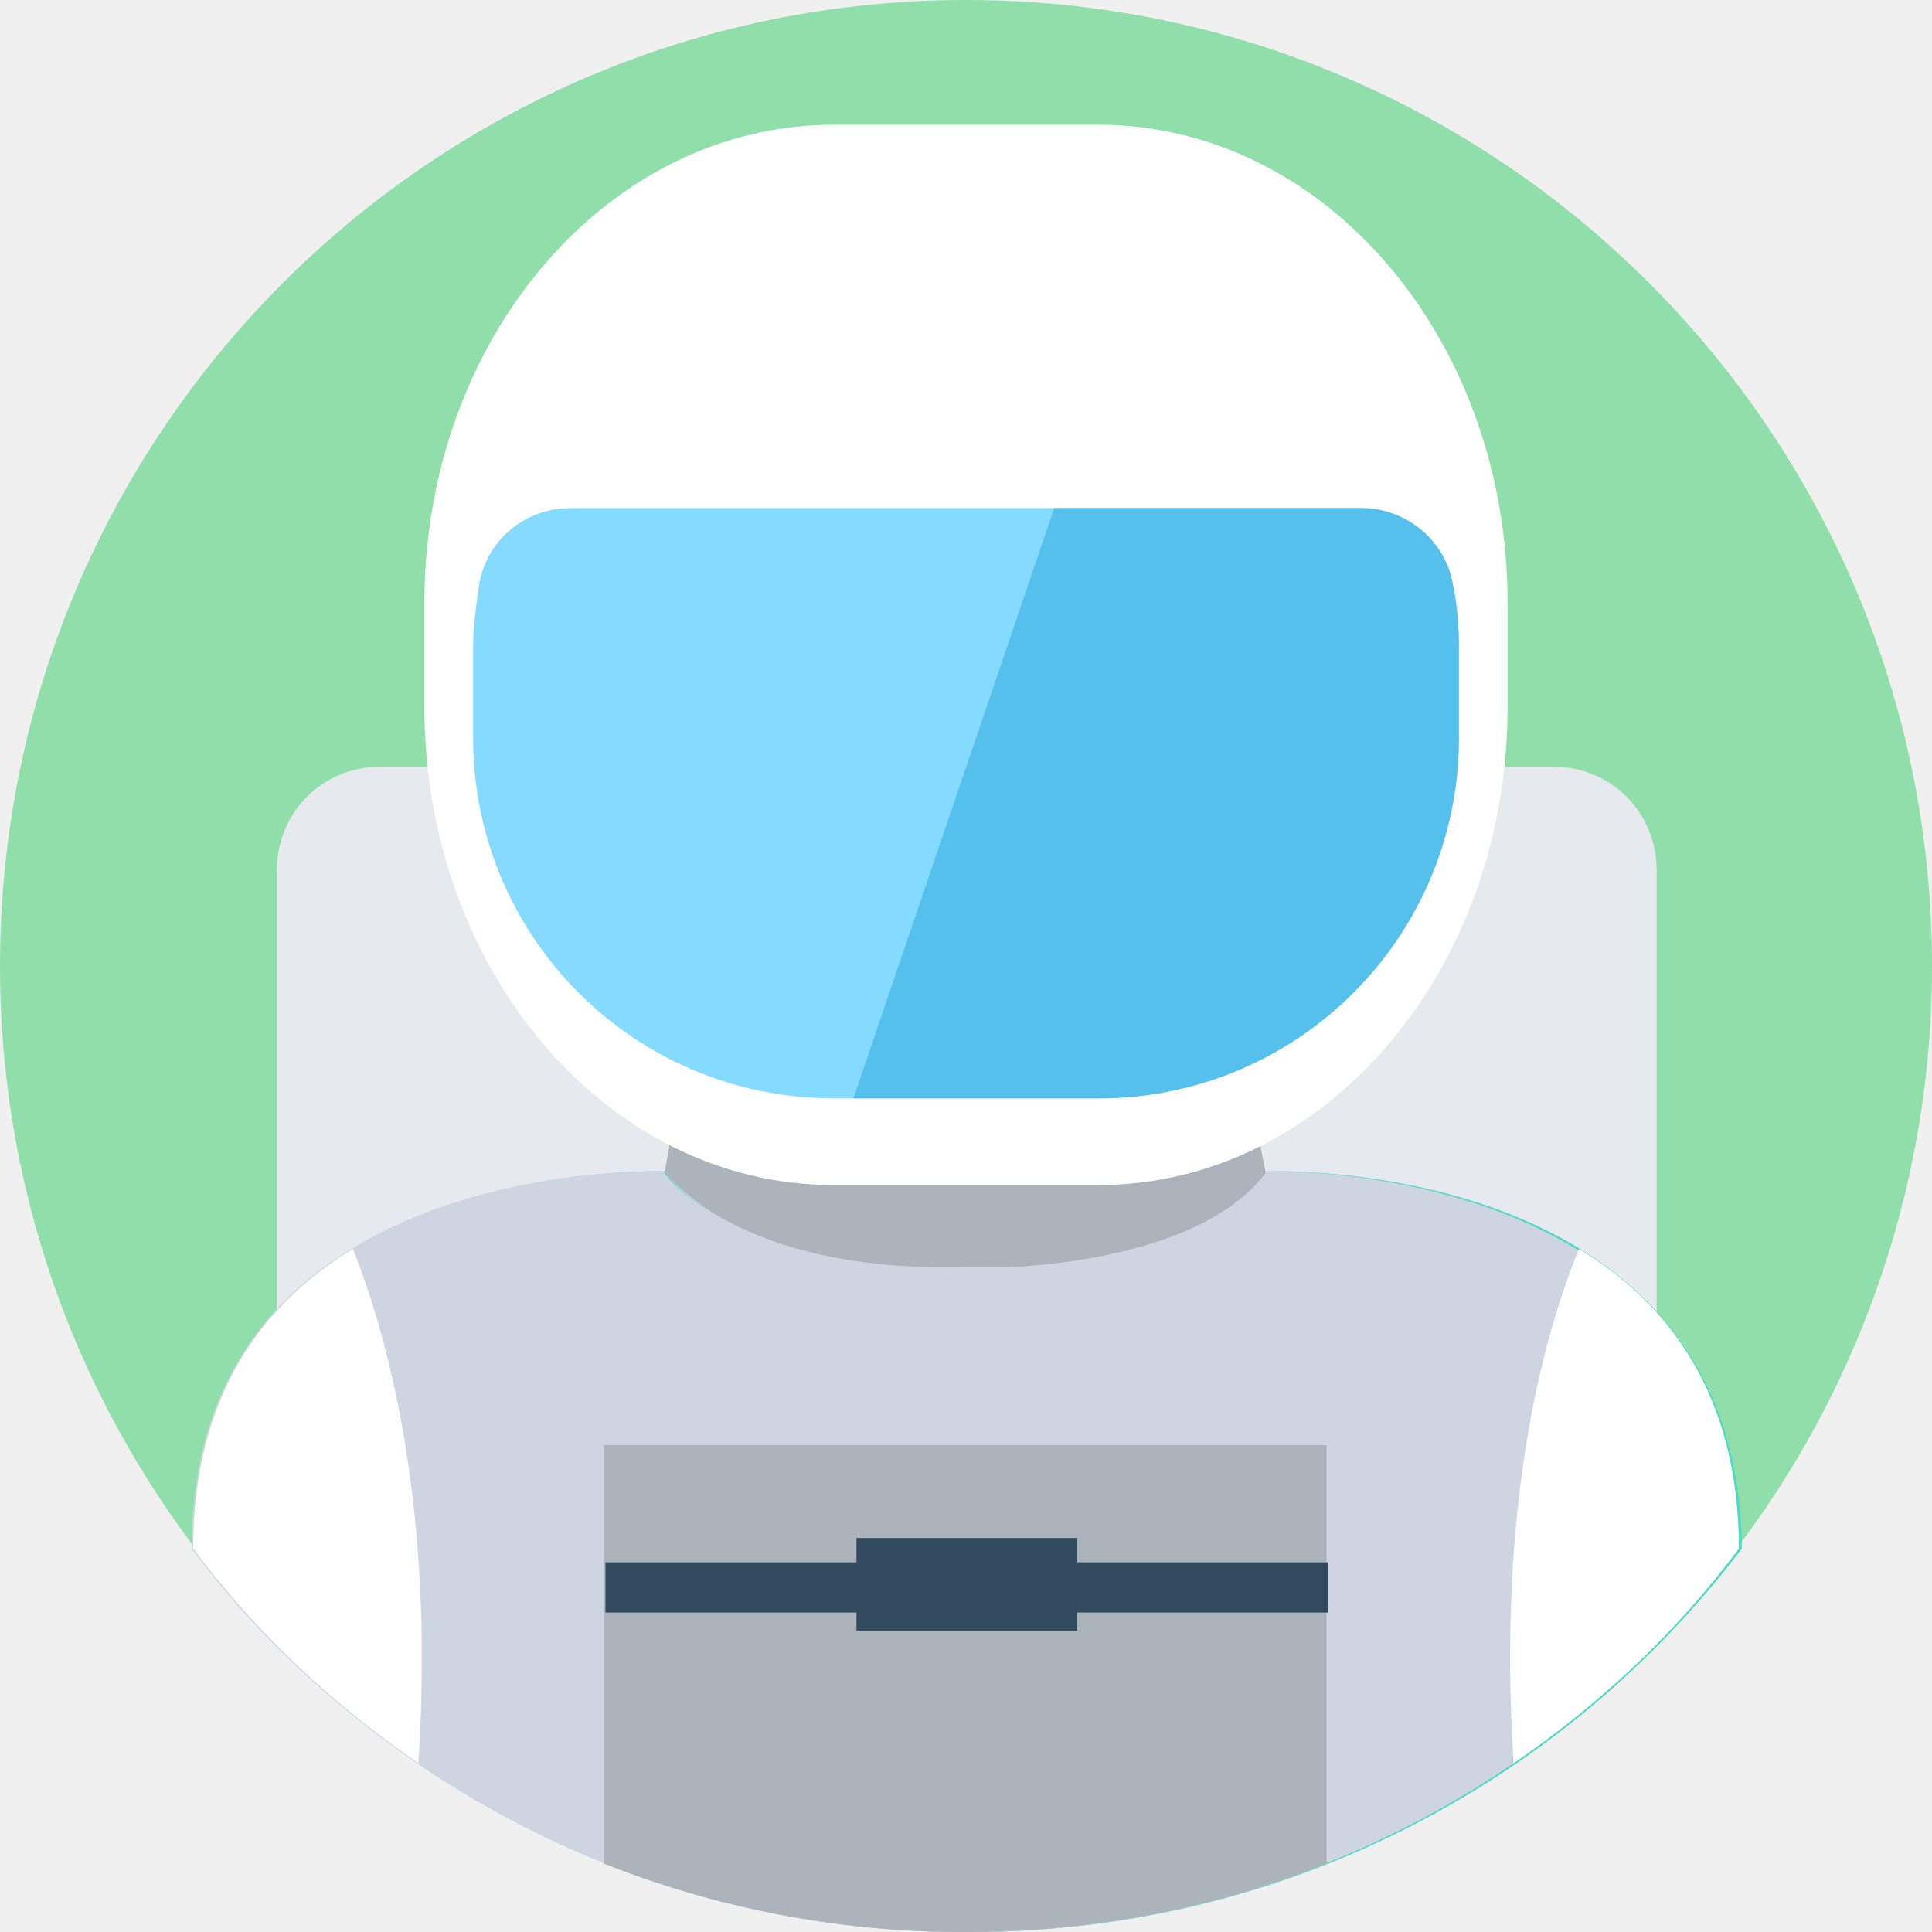
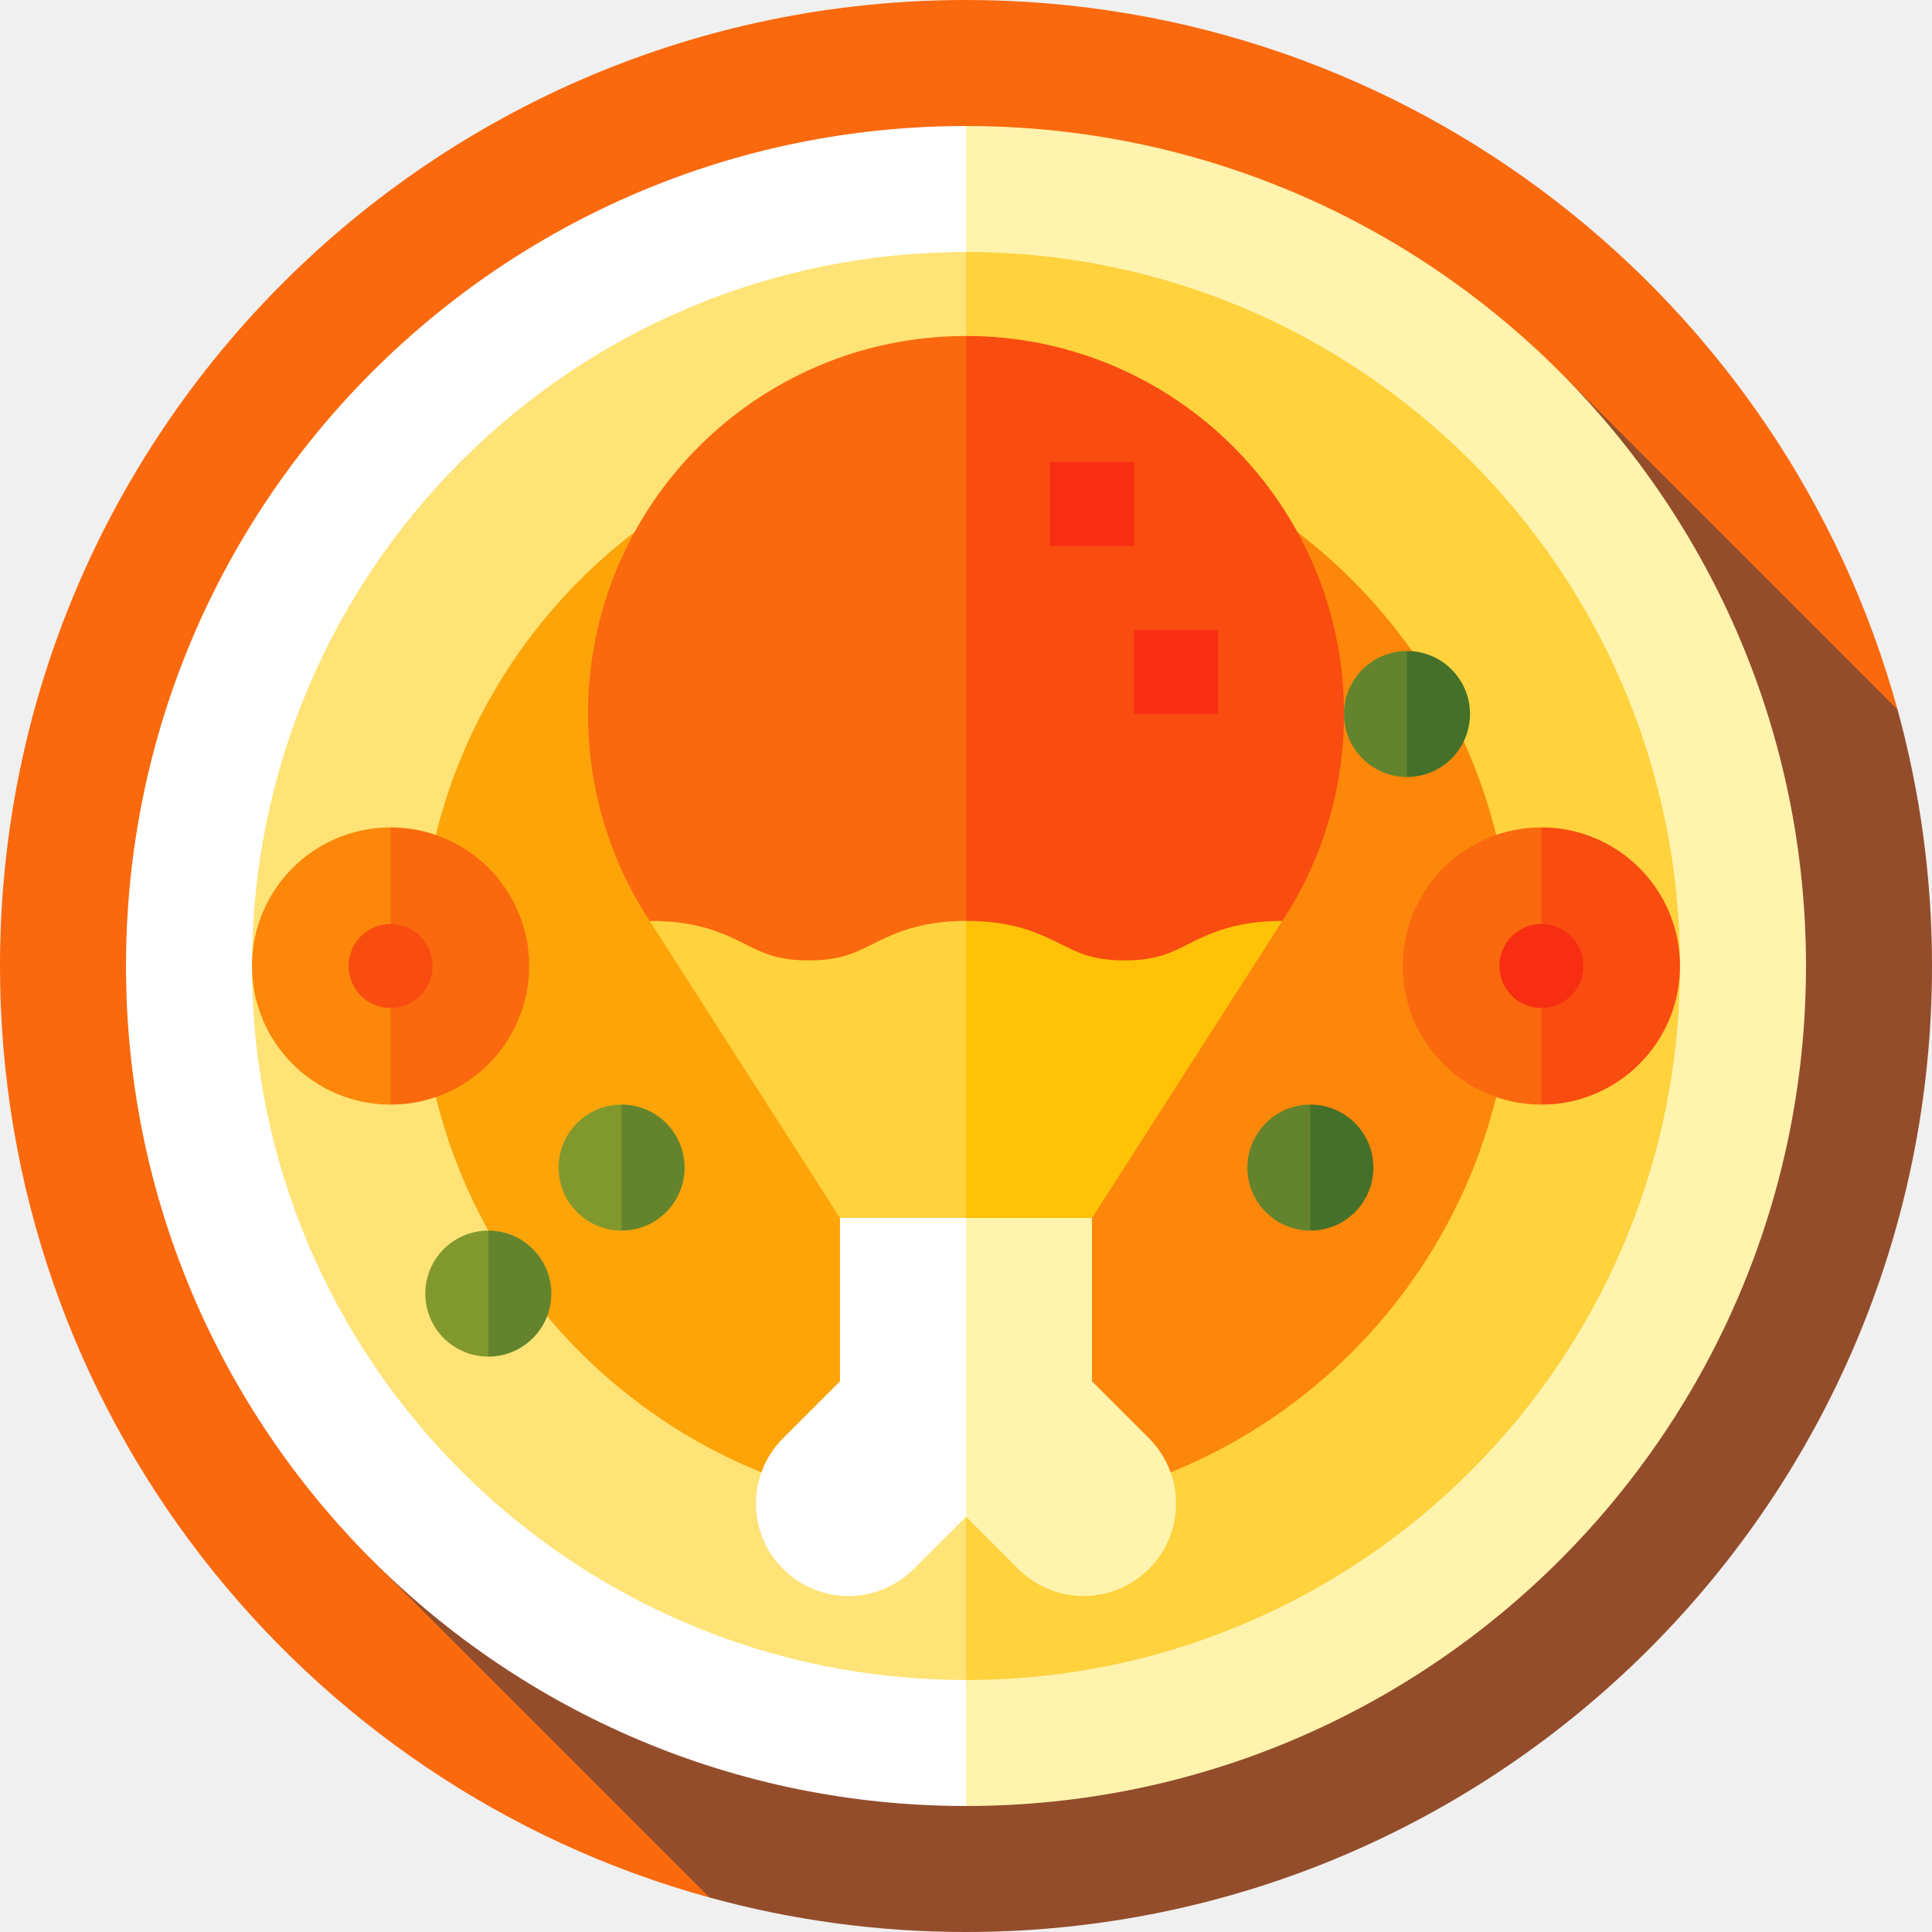
- <svg xmlns="http://www.w3.org/2000/svg" version="1.1" id="Layer_1" viewBox="0 0 508 508" xml:space="preserve">
-   <circle style="fill:#90DFAA;" cx="254" cy="254" r="254" />
-   <path style="fill:#E6E9EE;" d="M408,386.8H100c-15.2,0-27.2-12-27.2-27.2V228.8c0-15.2,12-27.2,27.2-27.2h308.4  c15.2,0,27.2,12,27.2,27.2v130.8C435.2,374.8,423.2,386.8,408,386.8z" />
-   <path style="fill:#324A5E;" d="M179.6,283.6l4,20l70.4,15.6l70.4-15.2l4-20C328.4,283.6,252.8,251.6,179.6,283.6z" />
-   <path style="fill:#E6E9EE;" d="M301.2,222.8H254l0,0h-47.2c0,0-22.4,124.8-62.8,140.8c0,0,86.8,0,109.6,0h0.4  c22.8,0,109.6,0,109.6,0C323.6,347.6,301.2,222.8,301.2,222.8z" />
-   <path style="fill:#F1543F;" d="M240.8,332.8c5.2,0,10,0,12,0C248,332.8,244,332.8,240.8,332.8z" />
-   <path style="fill:#4CDBC4;" d="M333.2,308c-10.4,14.4-41.6,25.2-78.4,25.2c-0.4,0-0.4,0-0.8,0s-0.4,0-0.8,0  c-36.8,0-68-10.4-78.4-25.2c0,0-124-4.4-124,99.2C97.2,468.4,170.8,508,253.6,508c0.4,0,0.4,0,0.8,0s0.4,0,0.8,0  c82.8,0,156.4-39.6,202.8-100.8C457.2,303.2,333.2,308,333.2,308z" />
+ <svg xmlns="http://www.w3.org/2000/svg" version="1.1" id="Layer_1" viewBox="0 0 512 512" xml:space="preserve">
+   <path style="fill:#FA690E;" d="M502.865,188.049C473.095,79.648,373.856,0,256,0C114.615,0,0,114.615,0,256  c0,117.856,79.648,217.094,188.049,246.865L502.865,188.049z" />
+   <path style="fill:#934D2B;" d="M512,256c0-23.529-3.191-46.309-9.135-67.951l-89.458-89.458L98.592,413.408l89.458,89.458  c21.641,5.944,44.422,9.135,67.951,9.135C397.385,512,512,397.384,512,256z" />
+   <path style="fill:#FFF3AD;" d="M256,33.391L144.696,256L256,478.609c122.943,0,222.609-99.665,222.609-222.609  S378.943,33.391,256,33.391z" />
+   <path style="fill:#FFFFFF;" d="M33.391,256c0,122.943,99.665,222.609,222.609,222.609V33.391  C133.057,33.391,33.391,133.057,33.391,256z" />
+   <path style="fill:#FFD23E;" d="M256,66.783L161.391,256L256,445.217c104.501,0,189.217-84.715,189.217-189.217  S360.501,66.783,256,66.783z" />
+   <path style="fill:#FFE376;" d="M66.783,256c0,104.503,84.716,189.217,189.217,189.217V66.783  C151.499,66.783,66.783,151.497,66.783,256z" />
+   <path style="fill:#FC870B;" d="M256,111.304L183.652,256L256,400.696c79.913,0,144.696-64.782,144.696-144.696  S335.913,111.304,256,111.304z" />
+   <path style="fill:#FDA409;" d="M111.304,256c0,79.913,64.782,144.696,144.696,144.696V111.304  C176.087,111.304,111.304,176.087,111.304,256z" />
+   <path style="fill:#FFF3AD;" d="M304.484,381.151c9.561,9.561,9.561,25.066,0,34.638c-9.572,9.561-25.077,9.561-34.638,0L256,401.942  l-22.261-101.421l55.652,22.261v43.275L304.484,381.151z" />
+   <path style="fill:#FFFFFF;" d="M256,300.522v101.421l-13.846,13.846c-9.561,9.561-25.066,9.561-34.638,0  c-9.561-9.572-9.561-25.077,0-34.638l15.093-15.093v-43.275L256,300.522z" />
+   <polygon style="fill:#FFC207;" points="233.739,221.785 256,322.783 289.391,322.783 339.834,244.046 " />
+   <polygon style="fill:#FFD23E;" points="172.522,244.046 172.266,244.213 222.609,322.783 256,322.783 256,221.785 " />
+   <path style="fill:#F94C10;" d="M356.174,189.217c0,20.246-6.01,39.079-16.339,54.829c-12.644,0-19.534,3.45-25.066,6.211  c-4.753,2.382-8.504,4.252-16.762,4.252s-12.01-1.87-16.762-4.252c-5.532-2.76-12.41-6.2-25.066-6.211c-0.056,0-0.122,0-0.178,0  l-44.522-77.501L256,89.043C311.329,89.043,356.174,133.888,356.174,189.217z" />
  <g>
-     <path style="fill:#CED5E0;" d="M457.2,407.2c-16.4,22-36.4,40.8-59.2,56.4c-40.8,28-90.4,44.4-143.6,44.4h-1.2   c-53.2,0-102.8-16.4-143.6-44.4c-22.8-15.6-42.8-34.4-59.2-56.4c0-40.8,18.8-64.8,42-78.8c36-22,82-20.4,82-20.4   c10.4,14.4,41.6,25.2,78.4,25.2h1.2c36.8,0,68-10.4,78.4-25.2c0,0,46-1.6,82,20.4C438.4,342.4,457.2,366.4,457.2,407.2z" />
-     <path style="fill:#CED5E0;" d="M348.8,380v110c-29.2,11.6-61.2,18-94.4,18h-1.2c-33.2,0-65.2-6.4-94.4-18V380H348.8z" />
+     <rect x="300.522" y="166.957" style="fill:#F72E12;" width="22.261" height="22.261" />
+     <rect x="278.261" y="122.435" style="fill:#F72E12;" width="22.261" height="22.261" />
  </g>
-   <g>
-     <path style="fill:#FFFFFF;" d="M457.2,407.2c-16.4,22-36.4,40.8-59.2,56.4c-4.4-67.2,7.6-112,17.2-135.2   C438.4,342.4,457.2,366.4,457.2,407.2z" />
-     <path style="fill:#FFFFFF;" d="M110,463.6c-22.8-15.6-42.8-34.4-59.2-56.4c0-40.8,18.8-64.8,42-78.8   C102,351.6,114.4,396.4,110,463.6z" />
-   </g>
-   <g>
-     <path style="fill:#2B3B4E;" d="M249.2,305.6c0.4,0,0.8,0,1.6,0C250,305.6,249.6,305.6,249.2,305.6z" />
-     <path style="fill:#2B3B4E;" d="M245.6,305.6c1.2,0,2.4,0,3.6,0C248,305.6,246.8,305.6,245.6,305.6z" />
-     <path style="fill:#2B3B4E;" d="M241.6,305.6c0.8,0,2,0,2.8,0C243.6,305.6,242.4,305.6,241.6,305.6z" />
-     <path style="fill:#2B3B4E;" d="M244.4,305.6c0.4,0,0.8,0,1.2,0C245.2,305.6,244.8,305.6,244.4,305.6z" />
-     <path style="fill:#2B3B4E;" d="M250.4,305.6c0.4,0,1.2,0,1.6,0C251.6,305.6,251.2,305.6,250.4,305.6z" />
-     <path style="fill:#2B3B4E;" d="M252.8,305.6c0.4,0,0.8,0,1.2,0C254,305.6,253.6,305.6,252.8,305.6z" />
-     <path style="fill:#2B3B4E;" d="M239.2,305.6c-0.4,0-1.2,0-1.6,0l0,0C238,305.6,238.8,305.6,239.2,305.6z" />
-     <path style="fill:#2B3B4E;" d="M252,305.6c0.4,0,0.4,0,0.8,0C252.8,305.6,252.4,305.6,252,305.6z" />
-     <path style="fill:#2B3B4E;" d="M239.2,305.6c0.8,0,1.6,0,2.4,0C240.8,305.6,240,305.6,239.2,305.6z" />
-     <path style="fill:#2B3B4E;" d="M267.6,332.8c-0.8,0-1.2,0-2,0l0,0C266.4,332.8,266.8,332.8,267.6,332.8z" />
-     <path style="fill:#2B3B4E;" d="M267.6,332.8c0.8,0,2,0,2.8,0C269.2,332.8,268.4,332.8,267.6,332.8z" />
-     <path style="fill:#2B3B4E;" d="M265.6,332.8L265.6,332.8c-0.4,0-0.4,0-0.8,0C265.2,332.8,265.2,332.8,265.6,332.8z" />
-     <path style="fill:#2B3B4E;" d="M262.4,332.8c-2,0-4,0-6.4,0c-0.4,0-0.8,0-0.8,0h-0.4c0,0,4.4,0,10.8-0.4c-0.4,0-0.4,0-0.8,0   C264,332.8,263.2,332.8,262.4,332.8z" />
-     <path style="fill:#2B3B4E;" d="M256,332.8c2.4,0,4.4,0,6.4,0C259.6,332.8,257.2,332.8,256,332.8z" />
-   </g>
-   <path style="fill:#ACB3BA;" d="M254,305.6c0,0-6.8,0.4-16.4,0c-0.8,0-1.6,0-2,0c-2,0-4,0-5.6,0c-0.4,0-1.2,0-1.6,0  c-0.4,0-0.8,0-1.2,0s-0.8,0-1.2,0c-1.6,0-2,0,0,0c0.4,0,0.8,0,1.2,0s0.8,0,1.2,0s0.8,0,1.6,0c1.6,0,3.6,0,5.6,0c0.8,0,1.2,0,2,0  c-18.8-0.8-47.6-5.2-58.4-21.6l-4.4,24c0,0,18,26.8,79.6,25.2c0,0,0,0,0.4,0s0.4,0,0.8,0c1.2,0,3.6,0,6.4,0c0.8,0,1.6,0,2.4,0  c0.4,0,0.4,0,0.8,0c18-0.8,53.2-5.6,67.6-24.8L328,284C328.4,283.6,320.4,306,254,305.6z" />
-   <g>
-     <path style="fill:#2B3B4E;" d="M254.8,333.2C254.8,333.2,254.8,332.8,254.8,333.2L254.8,333.2z" />
-     <path style="fill:#2B3B4E;" d="M235.6,305.2c-2.4,0-4.4,0-5.6,0C231.6,305.2,233.6,305.2,235.6,305.2z" />
-     <path style="fill:#2B3B4E;" d="M228.4,305.2c-0.4,0-0.8,0-1.2,0C227.6,305.2,228,305.2,228.4,305.2z" />
-     <path style="fill:#2B3B4E;" d="M226,305.2C224,305.2,224.4,305.2,226,305.2L226,305.2z" />
-   </g>
-   <path style="fill:#FFFFFF;" d="M288.8,32.8h-69.6c-59.6,0-107.6,56.4-107.6,125.6V186c0,69.2,48,125.6,107.6,125.6h69.6  c59.6,0,107.6-56.4,107.6-125.6v-27.6C396.4,89.2,348.4,32.8,288.8,32.8z" />
-   <path style="fill:#84DBFF;" d="M150,133.6c-12,0-22,8.4-24,20c-0.8,5.6-1.6,11.2-1.6,16.8V194c0,52.4,42.4,94.8,94.8,94.8h69.6  c52.4,0,94.8-42.4,94.8-94.8v-23.6c0-5.6-0.4-11.2-1.6-16.8c-2-11.6-12.4-20-24-20H150z" />
-   <path style="fill:#54C0EB;" d="M382,153.6c-2-11.6-12.4-20-24-20h-80.8l-52.8,155.2h64.4c52.4,0,94.8-42.4,94.8-94.8v-23.6  C383.6,164.8,383.2,159.2,382,153.6z" />
-   <path style="fill:#ACB3BA;" d="M348.8,380v110c-29.2,11.6-61.2,18-94.4,18h-1.2c-33.2,0-65.2-6.4-94.4-18V380H348.8z" />
-   <g>
-     <rect x="159.2" y="410.8" style="fill:#324A5E;" width="190" height="13.2" />
-     <rect x="225.2" y="404.4" style="fill:#324A5E;" width="58" height="24.4" />
-   </g>
+   <path style="fill:#FA690E;" d="M172.522,244.046l-0.256,0.167l-0.1-0.167c-10.329-15.75-16.339-34.582-16.339-54.829  c0-55.329,44.845-100.174,100.174-100.174v155.002c-12.544,0.033-19.378,3.462-24.888,6.211c-4.753,2.382-8.504,4.252-16.762,4.252  c-8.27,0-12.01-1.87-16.762-4.252C192.056,247.496,185.166,244.057,172.522,244.046z" />
+   <path style="fill:#F94C10;" d="M408.487,219.27L390.122,256l18.365,36.73c20.285,0,36.73-16.445,36.73-36.73  S428.772,219.27,408.487,219.27z" />
+   <path style="fill:#FA690E;" d="M371.757,256c0,20.285,16.445,36.73,36.73,36.73V219.27C388.202,219.27,371.757,235.715,371.757,256z  " />
+   <circle style="fill:#F72E12;" cx="408.487" cy="256" r="11.13" />
+   <path style="fill:#44702A;" d="M347.27,326.122l-8.348-16.696l8.348-16.696c9.22,0,16.696,7.475,16.696,16.696  C363.965,318.647,356.49,326.122,347.27,326.122z" />
+   <path style="fill:#63842C;" d="M330.574,309.426c0-9.22,7.475-16.696,16.696-16.696v33.391  C338.049,326.122,330.574,318.647,330.574,309.426z" />
+   <path style="fill:#44702A;" d="M372.87,205.913l-8.348-16.696l8.348-16.696c9.22,0,16.696,7.475,16.696,16.696  C389.565,198.438,382.09,205.913,372.87,205.913z" />
+   <path style="fill:#63842C;" d="M356.174,189.217c0-9.22,7.475-16.696,16.696-16.696v33.391  C363.649,205.913,356.174,198.438,356.174,189.217z" />
+   <path style="fill:#FA690E;" d="M103.513,292.73L85.148,256l18.365-36.73c20.285,0,36.73,16.445,36.73,36.73  S123.798,292.73,103.513,292.73z" />
+   <path style="fill:#FC870B;" d="M66.783,256c0-20.285,16.445-36.73,36.73-36.73v73.461C83.228,292.73,66.783,276.285,66.783,256z" />
+   <circle style="fill:#F94C10;" cx="103.513" cy="256" r="11.13" />
+   <path style="fill:#63842C;" d="M164.73,292.73l-8.348,16.696l8.348,16.696c9.22,0,16.696-7.475,16.696-16.696  C181.426,300.206,173.951,292.73,164.73,292.73z" />
+   <path style="fill:#81982D;" d="M148.035,309.426c0,9.22,7.475,16.696,16.696,16.696V292.73  C155.51,292.73,148.035,300.206,148.035,309.426z" />
+   <path style="fill:#63842C;" d="M129.411,326.122l-8.348,16.696l8.348,16.696c9.22,0,16.696-7.475,16.696-16.696  C146.107,333.597,138.632,326.122,129.411,326.122z" />
+   <path style="fill:#81982D;" d="M112.716,342.817c0,9.22,7.475,16.696,16.696,16.696v-33.391  C120.191,326.122,112.716,333.597,112.716,342.817z" />
</svg>
